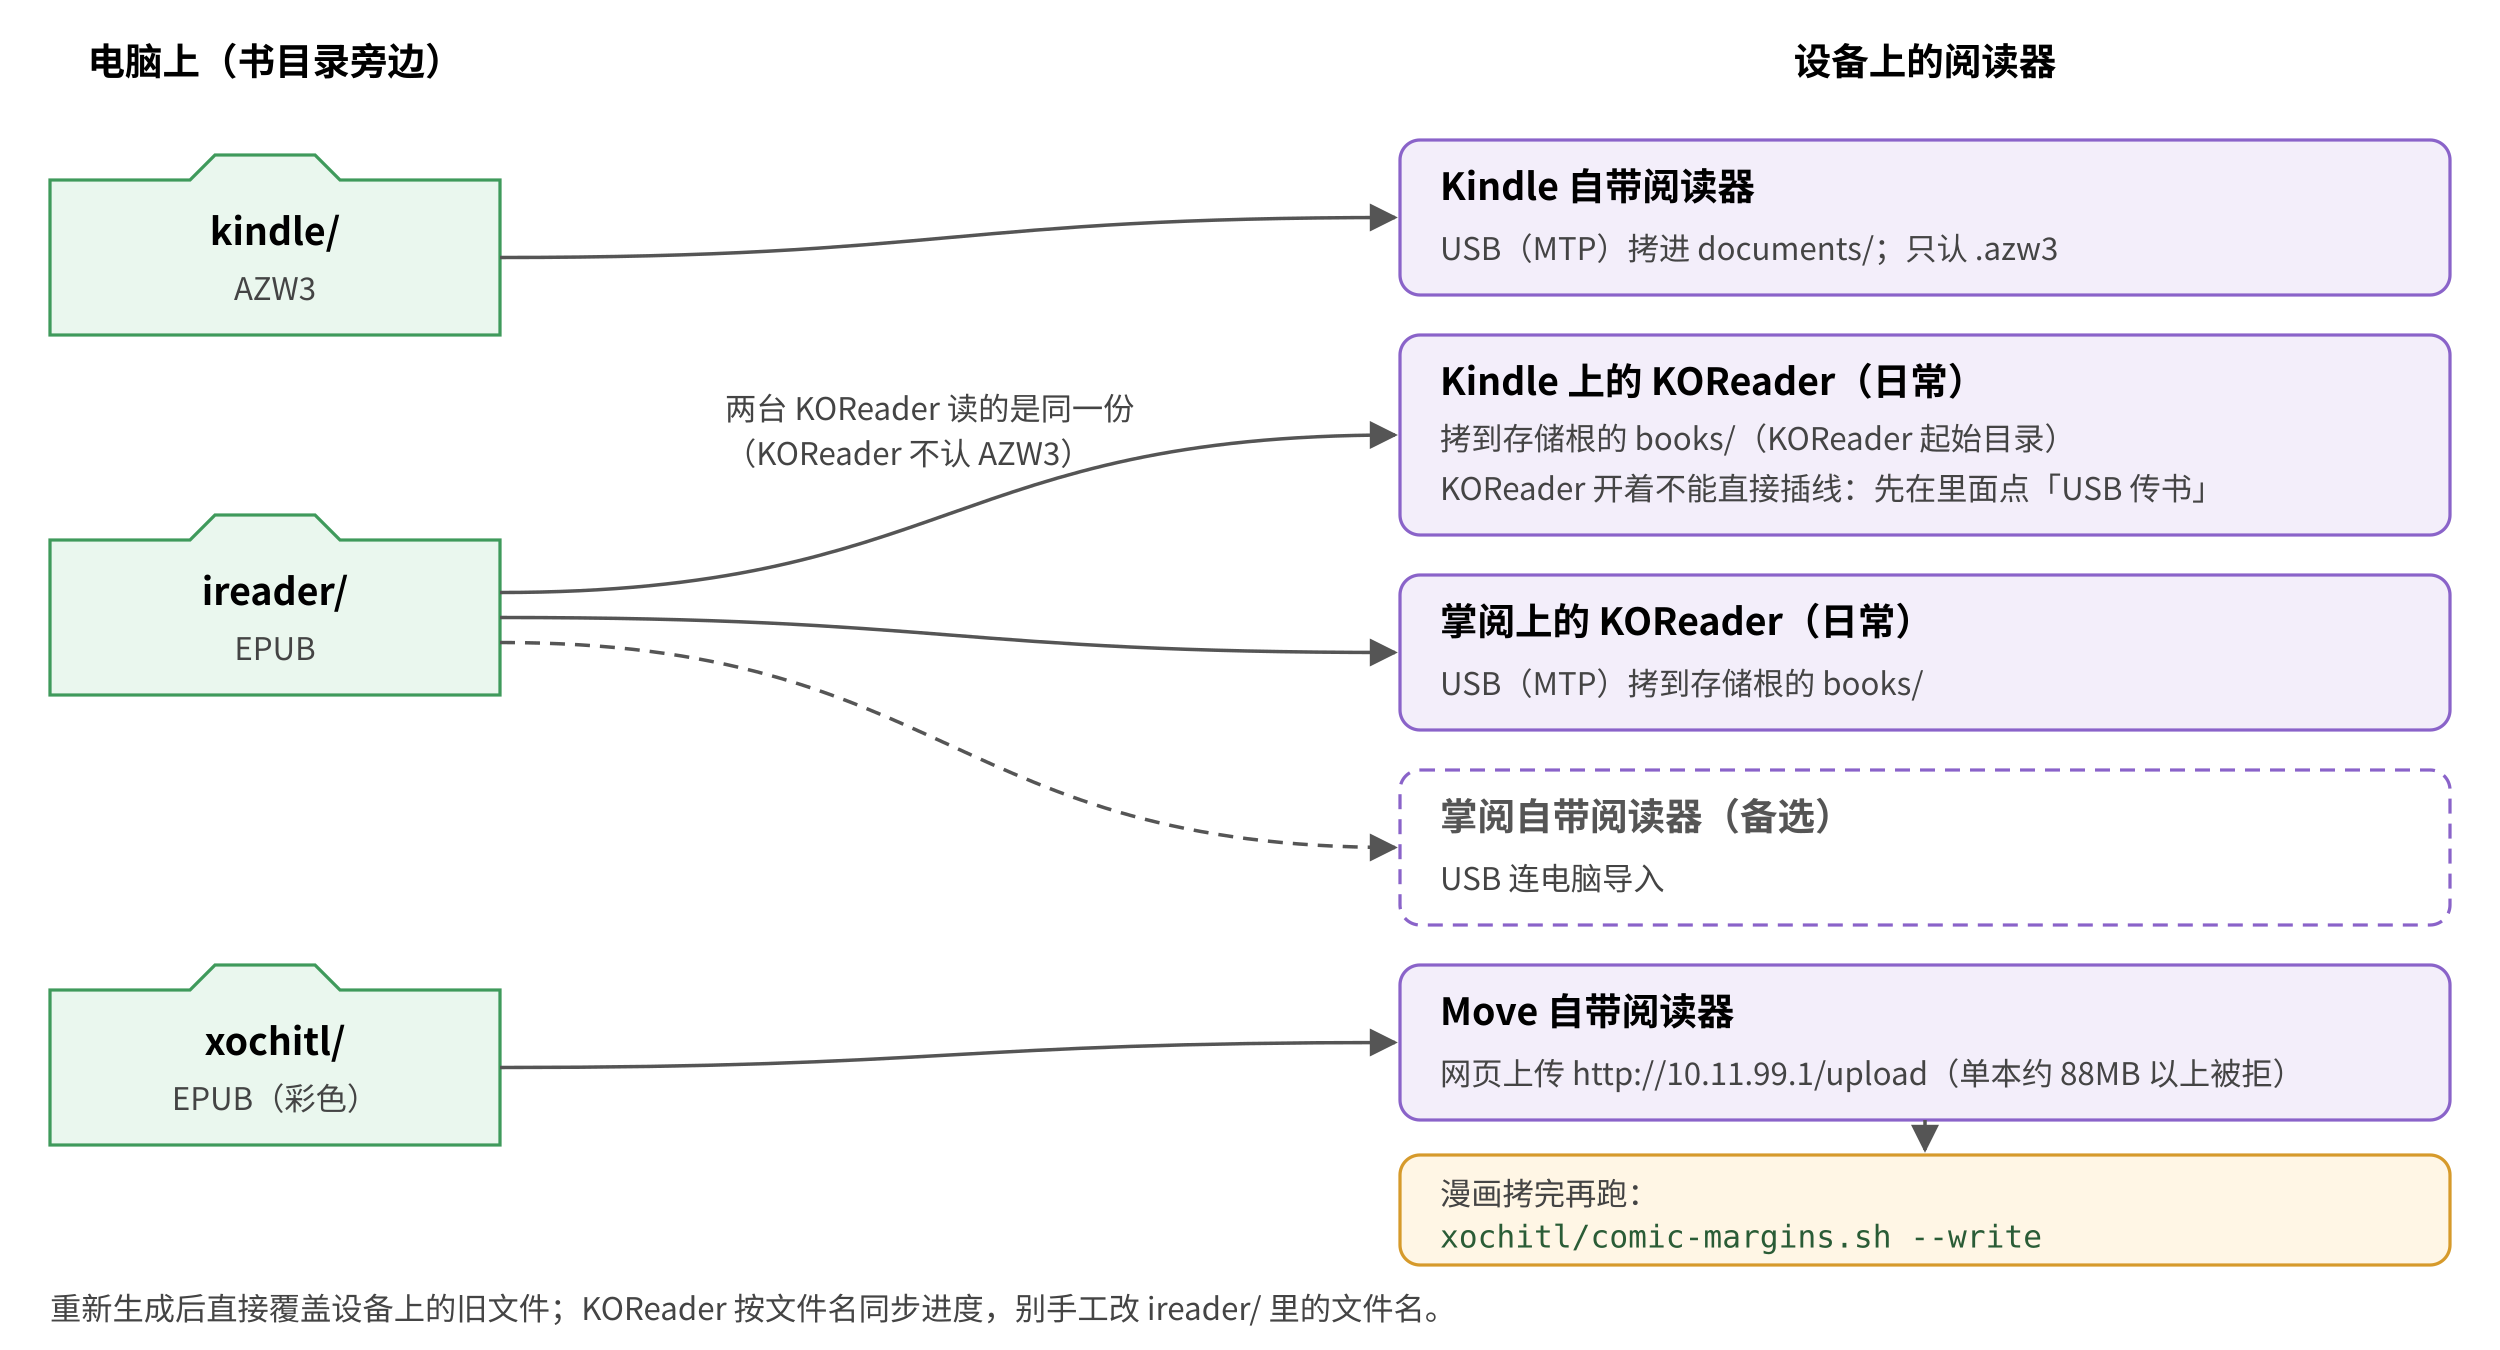
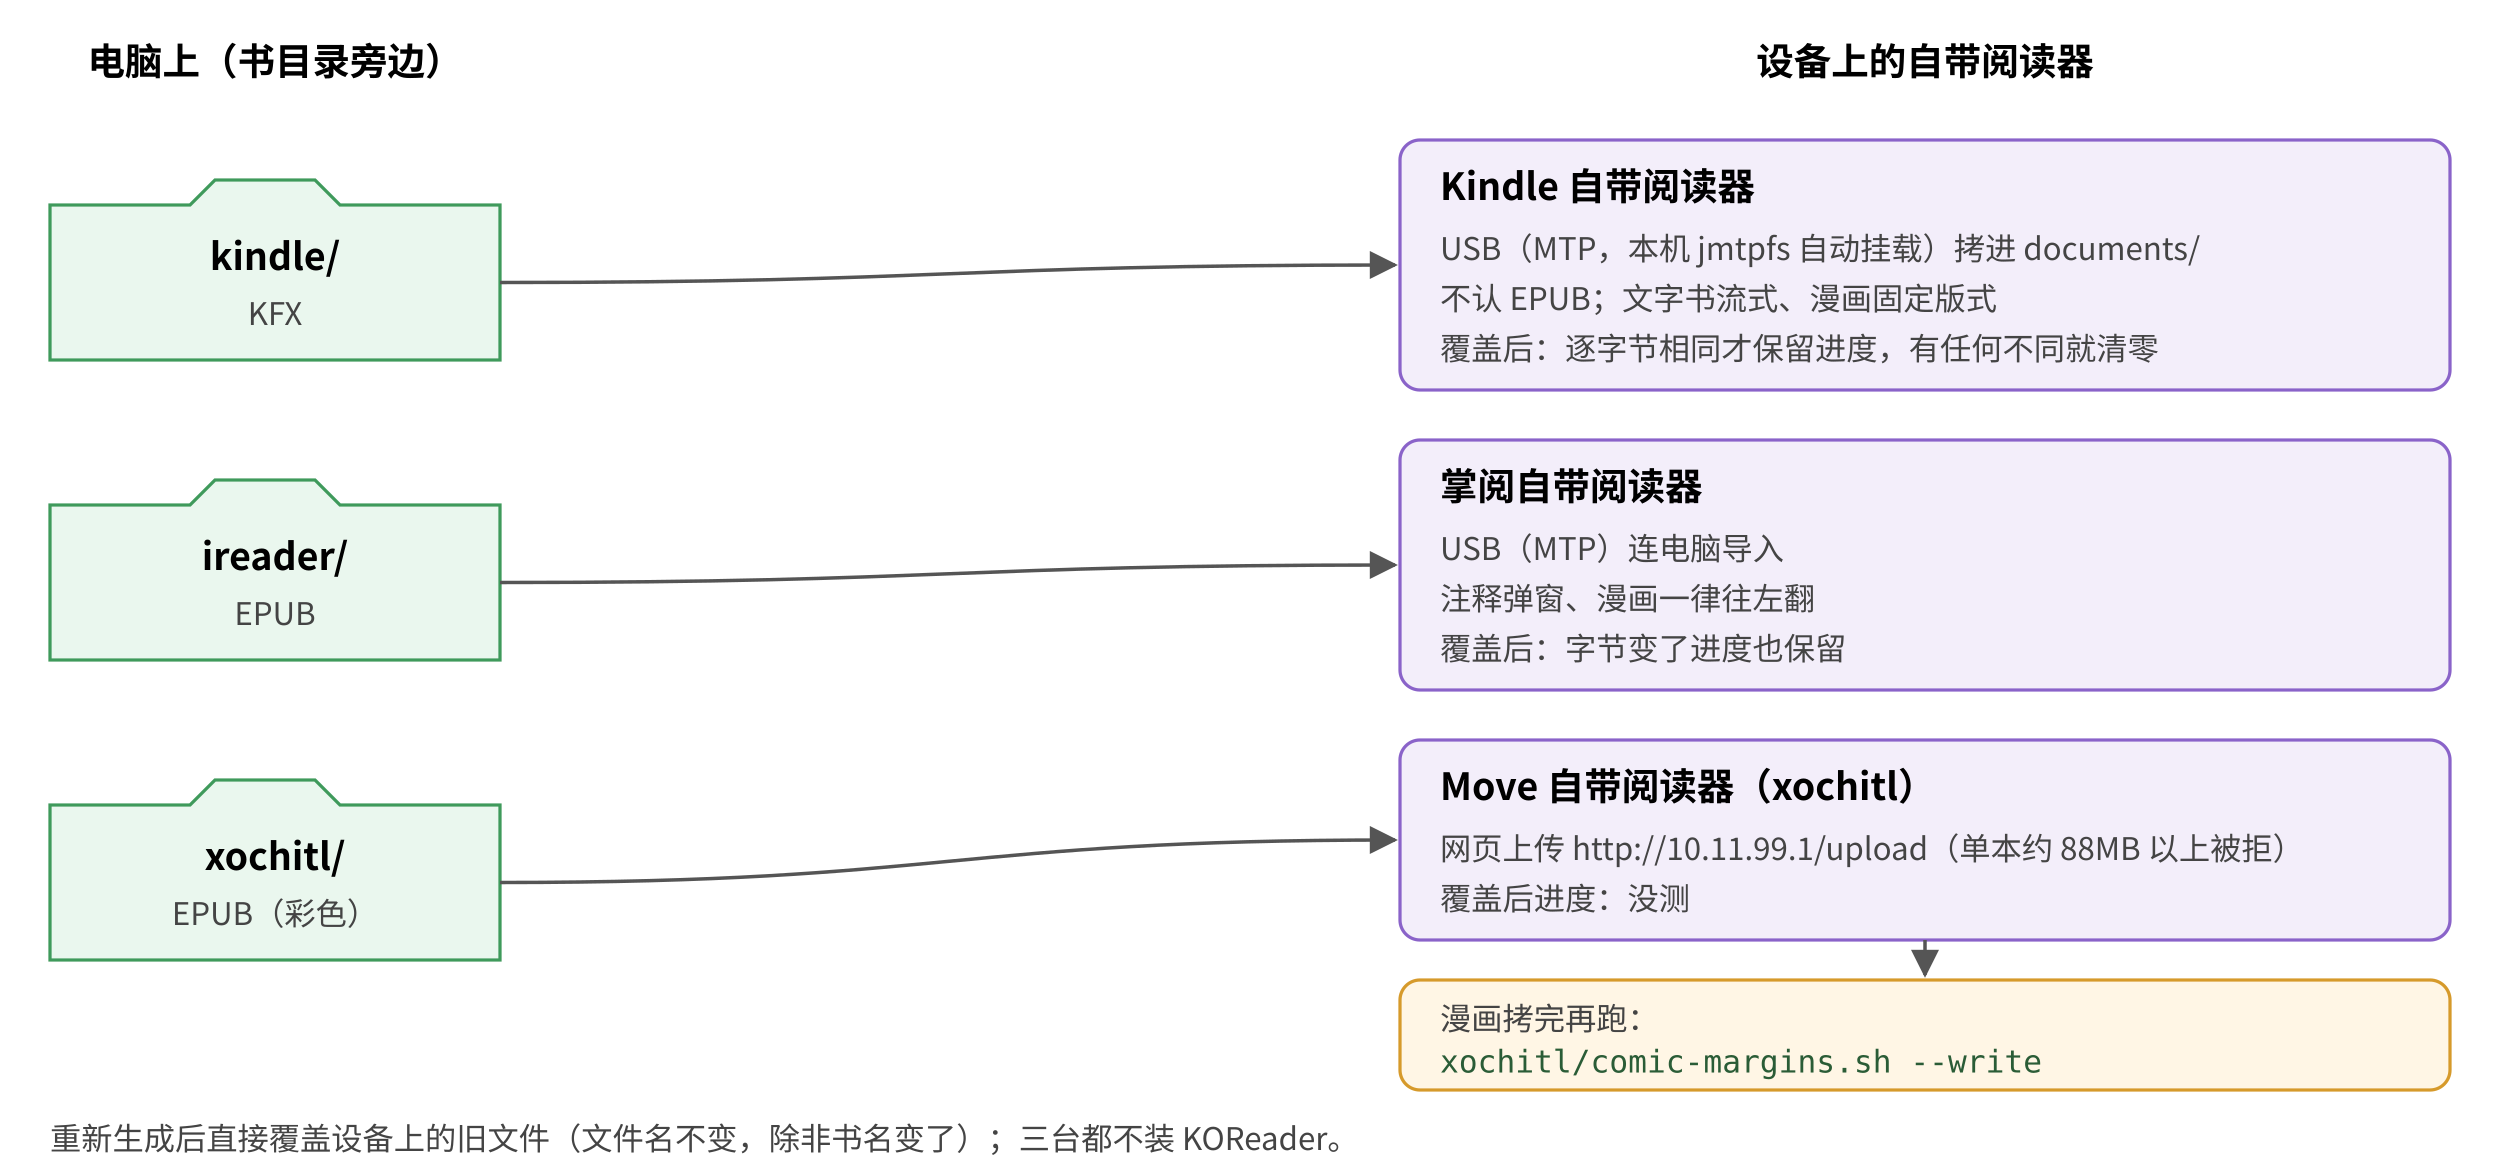
- <svg xmlns="http://www.w3.org/2000/svg" viewBox="0 0 1000 540" font-family="'Noto Sans CJK SC','PingFang SC','Microsoft YaHei',sans-serif" font-size="14">
+ <svg xmlns="http://www.w3.org/2000/svg" viewBox="0 0 1000 470" font-family="'Noto Sans CJK SC','PingFang SC','Microsoft YaHei',sans-serif" font-size="14">
  <defs>
    <marker id="a" viewBox="0 0 10 10" refX="9" refY="5" markerWidth="8" markerHeight="8" orient="auto">
      <path d="M0 0L10 5L0 10z" fill="#555" />
    </marker>
    <style>
      .fd{fill:#eaf7ee;stroke:#3f9a5b;stroke-width:1.3}
      .r{fill:#f3eefa;stroke:#8a63c9;stroke-width:1.3}
-       .rb{fill:#ffffff;stroke:#8a63c9;stroke-width:1.3;stroke-dasharray:6 4}
      .n{fill:#fff6e5;stroke:#d69a2b;stroke-width:1.3}
      .h{font-weight:bold;font-size:15px}
      .s{font-size:12.5px;fill:#444}
      .m{font-family:monospace;font-size:12.5px;fill:#2a5c36}
      .l{stroke:#555;stroke-width:1.4;fill:none}
-       .ld{stroke:#555;stroke-width:1.4;fill:none;stroke-dasharray:6 4}
    </style>
  </defs>
-   <rect width="1000" height="540" fill="#ffffff" />
+   <rect width="1000" height="470" fill="#ffffff" />
  <text x="110" y="30" text-anchor="middle" class="h">电脑上（书目录旁边）</text>
-   <text x="770" y="30" text-anchor="middle" class="h">设备上的阅读器</text>
-   <path class="fd" d="M20 72 h56 l10 -10 h40 l10 10 h64 v62 h-180 z" />
-   <text x="110" y="98" text-anchor="middle" class="h">kindle/</text>
-   <text x="110" y="120" text-anchor="middle" class="s">AZW3</text>
-   <path class="fd" d="M20 216 h56 l10 -10 h40 l10 10 h64 v62 h-180 z" />
-   <text x="110" y="242" text-anchor="middle" class="h">ireader/</text>
-   <text x="110" y="264" text-anchor="middle" class="s">EPUB</text>
-   <path class="fd" d="M20 396 h56 l10 -10 h40 l10 10 h64 v62 h-180 z" />
-   <text x="110" y="422" text-anchor="middle" class="h">xochitl/</text>
-   <text x="110" y="444" text-anchor="middle" class="s">EPUB（彩色）</text>
-   <rect class="r" x="560" y="56" width="420" height="62" rx="8" />
+   <text x="770" y="30" text-anchor="middle" class="h">设备上的自带阅读器</text>
+   <path class="fd" d="M20 82 h56 l10 -10 h40 l10 10 h64 v62 h-180 z" />
+   <text x="110" y="108" text-anchor="middle" class="h">kindle/</text>
+   <text x="110" y="130" text-anchor="middle" class="s">KFX</text>
+   <path class="fd" d="M20 202 h56 l10 -10 h40 l10 10 h64 v62 h-180 z" />
+   <text x="110" y="228" text-anchor="middle" class="h">ireader/</text>
+   <text x="110" y="250" text-anchor="middle" class="s">EPUB</text>
+   <path class="fd" d="M20 322 h56 l10 -10 h40 l10 10 h64 v62 h-180 z" />
+   <text x="110" y="348" text-anchor="middle" class="h">xochitl/</text>
+   <text x="110" y="370" text-anchor="middle" class="s">EPUB（彩色）</text>
+   <rect class="r" x="560" y="56" width="420" height="100" rx="8" />
  <text x="576" y="80" class="h">Kindle 自带阅读器</text>
-   <text x="576" y="104" class="s">USB（MTP）拷进 documents/；只认 .azw3</text>
-   <rect class="r" x="560" y="134" width="420" height="80" rx="8" />
-   <text x="576" y="158" class="h">Kindle 上的 KOReader（日常）</text>
-   <text x="576" y="180" class="s">拷到存储根的 books/（KOReader 起始目录）</text>
-   <text x="576" y="200" class="s">KOReader 开着不能直接插线：先在里面点「USB 传书」</text>
-   <rect class="r" x="560" y="230" width="420" height="62" rx="8" />
-   <text x="576" y="254" class="h">掌阅上的 KOReader（日常）</text>
-   <text x="576" y="278" class="s">USB（MTP）拷到存储根的 books/</text>
-   <rect class="rb" x="560" y="308" width="420" height="62" rx="8" />
-   <text x="576" y="332" class="h" fill="#555">掌阅自带阅读器（备选）</text>
-   <text x="576" y="356" class="s">USB 连电脑导入</text>
-   <rect class="r" x="560" y="386" width="420" height="62" rx="8" />
-   <text x="576" y="410" class="h">Move 自带阅读器</text>
-   <text x="576" y="434" class="s">网页上传 http://10.11.99.1/upload（单本约 88MB 以上被拒）</text>
-   <rect class="n" x="560" y="462" width="420" height="44" rx="8" />
-   <text x="576" y="482" class="s">漫画拷完再跑：</text>
-   <text x="576" y="499" class="m">xochitl/comic-margins.sh --write</text>
-   <path class="l" d="M770 448 L770 460" marker-end="url(#a)" />
-   <path class="l" d="M200 103 C380 103 380 87 558 87" marker-end="url(#a)" />
-   <path class="l" d="M200 237 C380 237 380 174 558 174" marker-end="url(#a)" />
-   <path class="l" d="M200 247 C380 247 380 261 558 261" marker-end="url(#a)" />
-   <path class="ld" d="M200 257 C380 257 380 339 558 339" marker-end="url(#a)" />
-   <path class="l" d="M200 427 C380 427 380 417 558 417" marker-end="url(#a)" />
-   <text x="290" y="168" class="s">两台 KOReader 读的是同一份</text>
-   <text x="290" y="186" class="s">（KOReader 不认 AZW3）</text>
-   <text x="20" y="528" class="s">重新生成后直接覆盖设备上的旧文件；KOReader 按文件名同步进度，别手工改 ireader/ 里的文件名。</text>
+   <text x="576" y="104" class="s">USB（MTP，本机 jmtpfs 自动挂载）拷进 documents/</text>
+   <text x="576" y="124" class="s">不认 EPUB；文字书流式、漫画固定版式</text>
+   <text x="576" y="144" class="s">覆盖后：逐字节相同才保留进度，有任何不同就清零</text>
+   <rect class="r" x="560" y="176" width="420" height="100" rx="8" />
+   <text x="576" y="200" class="h">掌阅自带阅读器</text>
+   <text x="576" y="224" class="s">USB（MTP）连电脑导入</text>
+   <text x="576" y="244" class="s">注释弹窗、漫画一律往左翻</text>
+   <text x="576" y="264" class="s">覆盖后：字节变了进度也保留</text>
+   <rect class="r" x="560" y="296" width="420" height="80" rx="8" />
+   <text x="576" y="320" class="h">Move 自带阅读器（xochitl）</text>
+   <text x="576" y="344" class="s">网页上传 http://10.11.99.1/upload（单本约 88MB 以上被拒）</text>
+   <text x="576" y="364" class="s">覆盖后进度：没测</text>
+   <rect class="n" x="560" y="392" width="420" height="44" rx="8" />
+   <text x="576" y="412" class="s">漫画拷完再跑：</text>
+   <text x="576" y="429" class="m">xochitl/comic-margins.sh --write</text>
+   <path class="l" d="M770 376 L770 390" marker-end="url(#a)" />
+   <path class="l" d="M200 113 C380 113 380 106 558 106" marker-end="url(#a)" />
+   <path class="l" d="M200 233 C380 233 380 226 558 226" marker-end="url(#a)" />
+   <path class="l" d="M200 353 C380 353 380 336 558 336" marker-end="url(#a)" />
+   <text x="20" y="460" class="s">重新生成后直接覆盖设备上的旧文件（文件名不变，除非书名变了）；三台都不装 KOReader。</text>
</svg>
